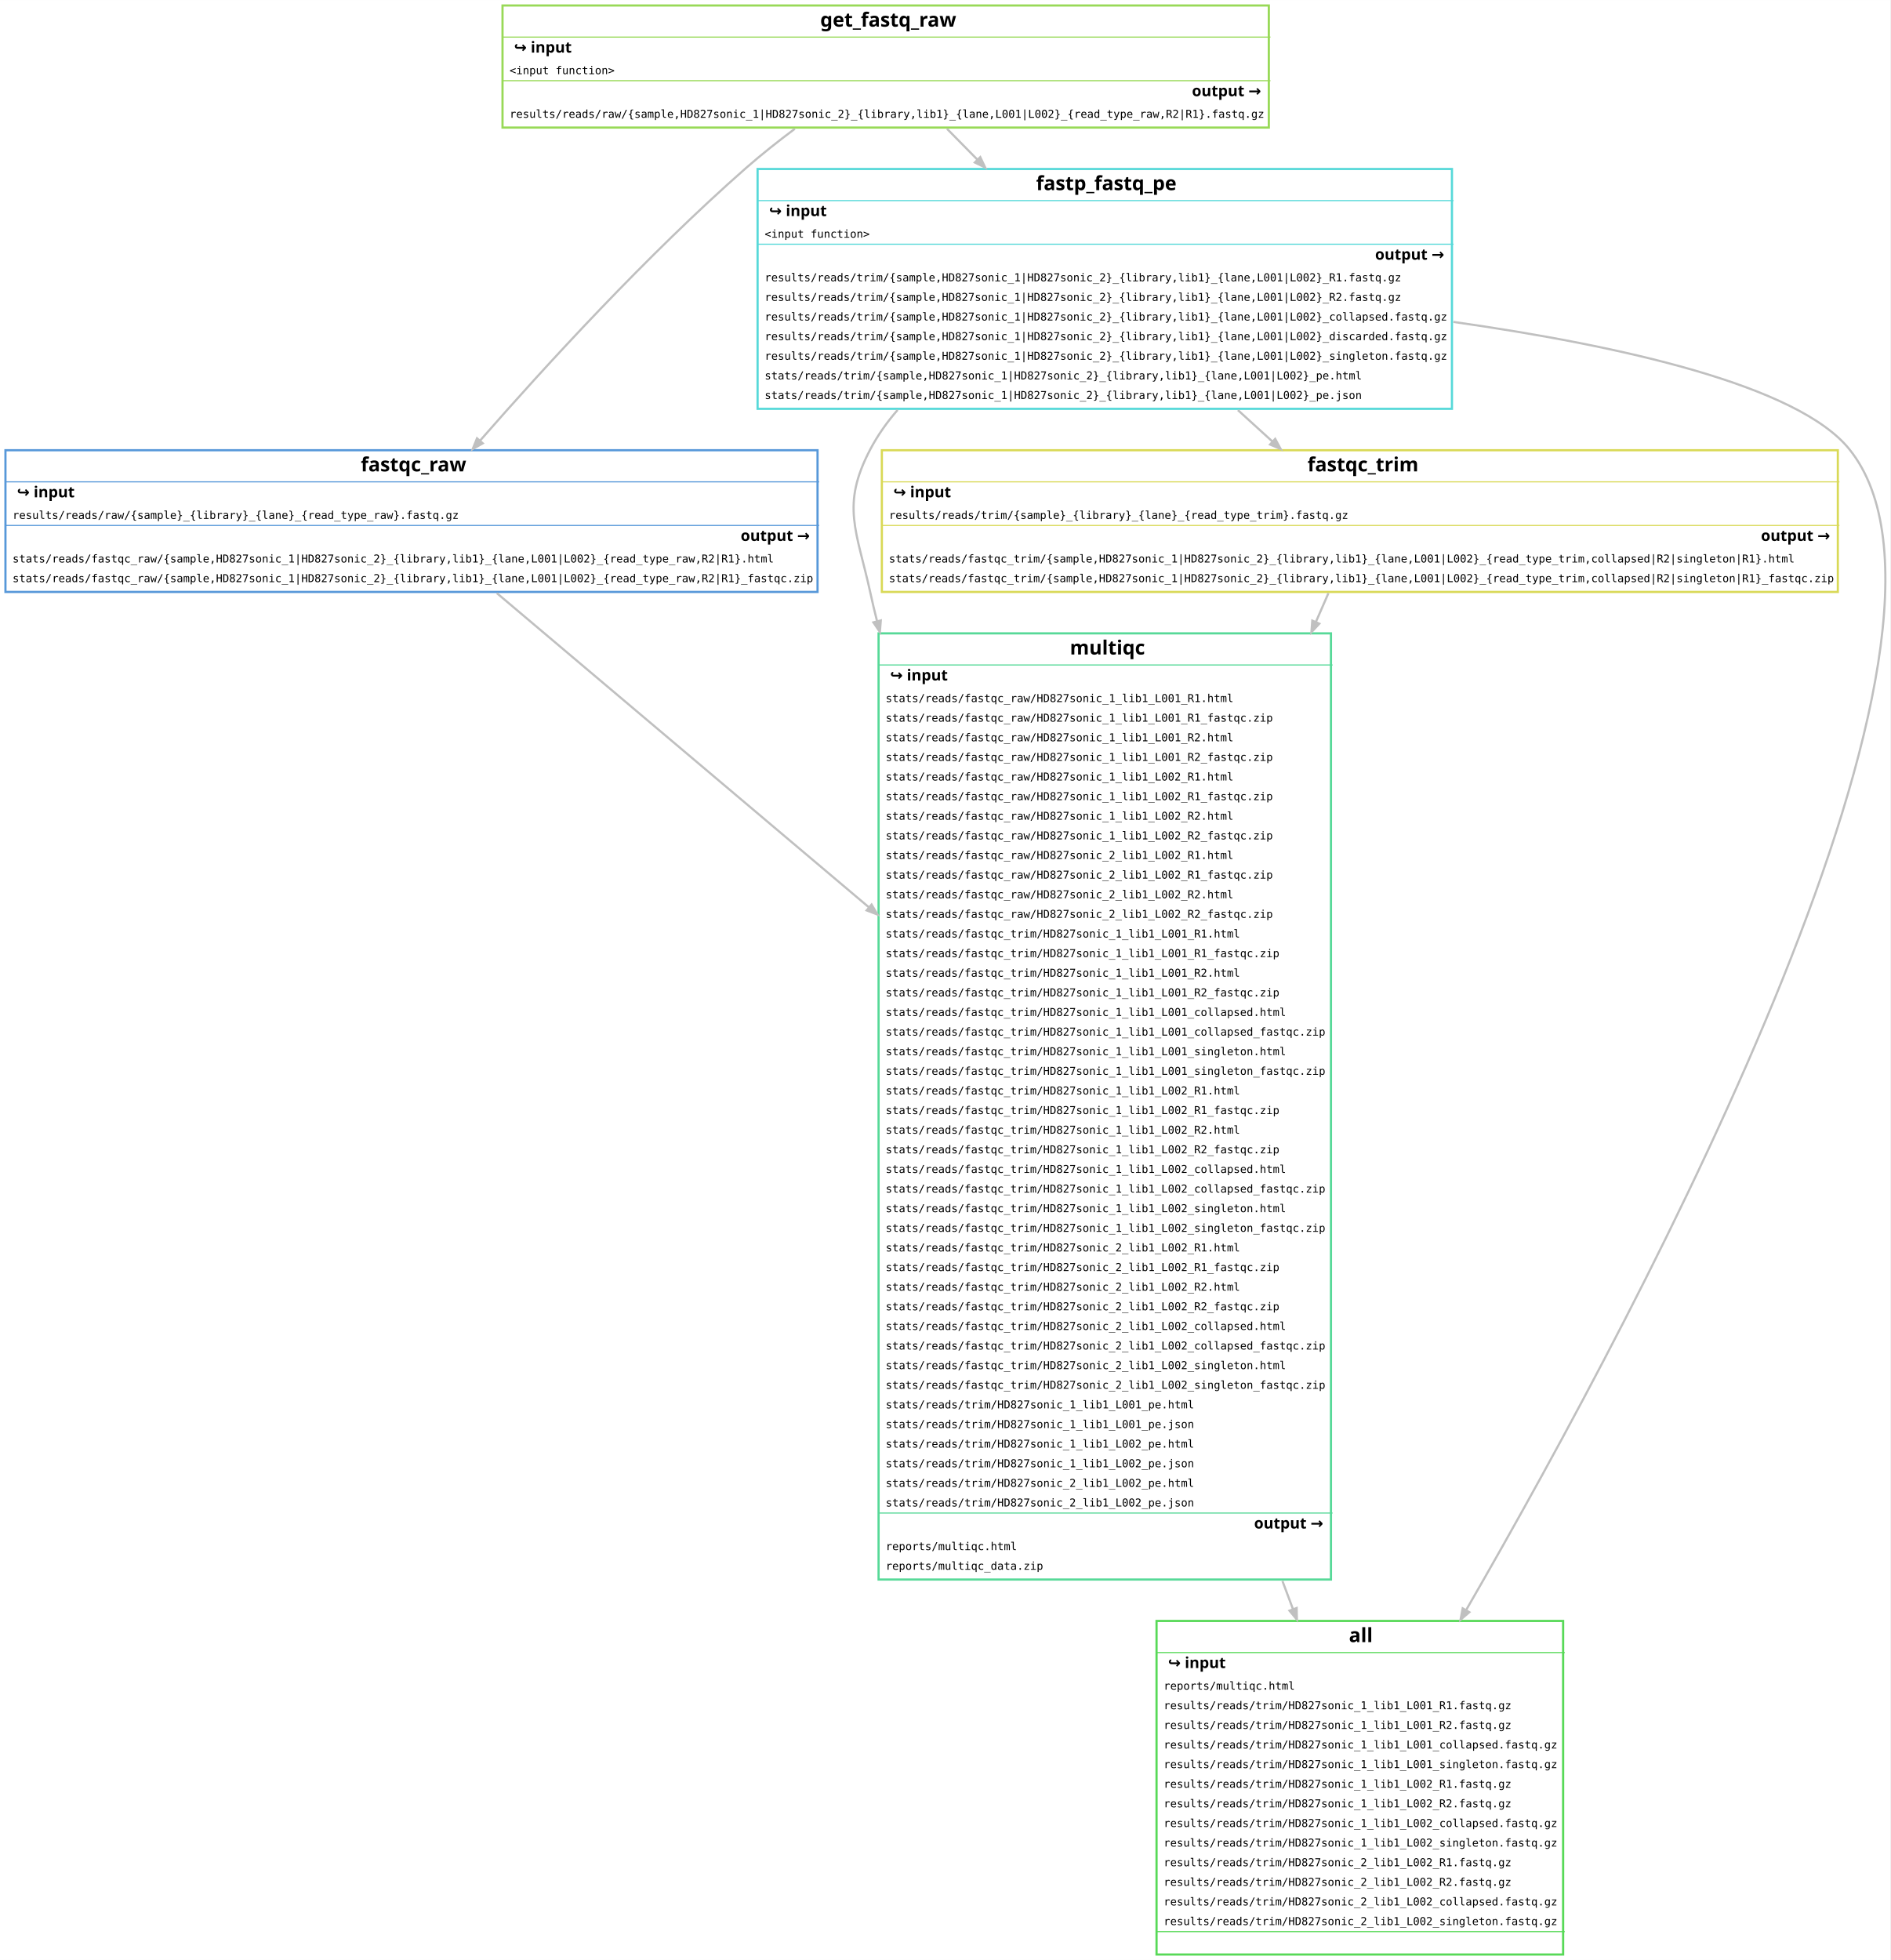
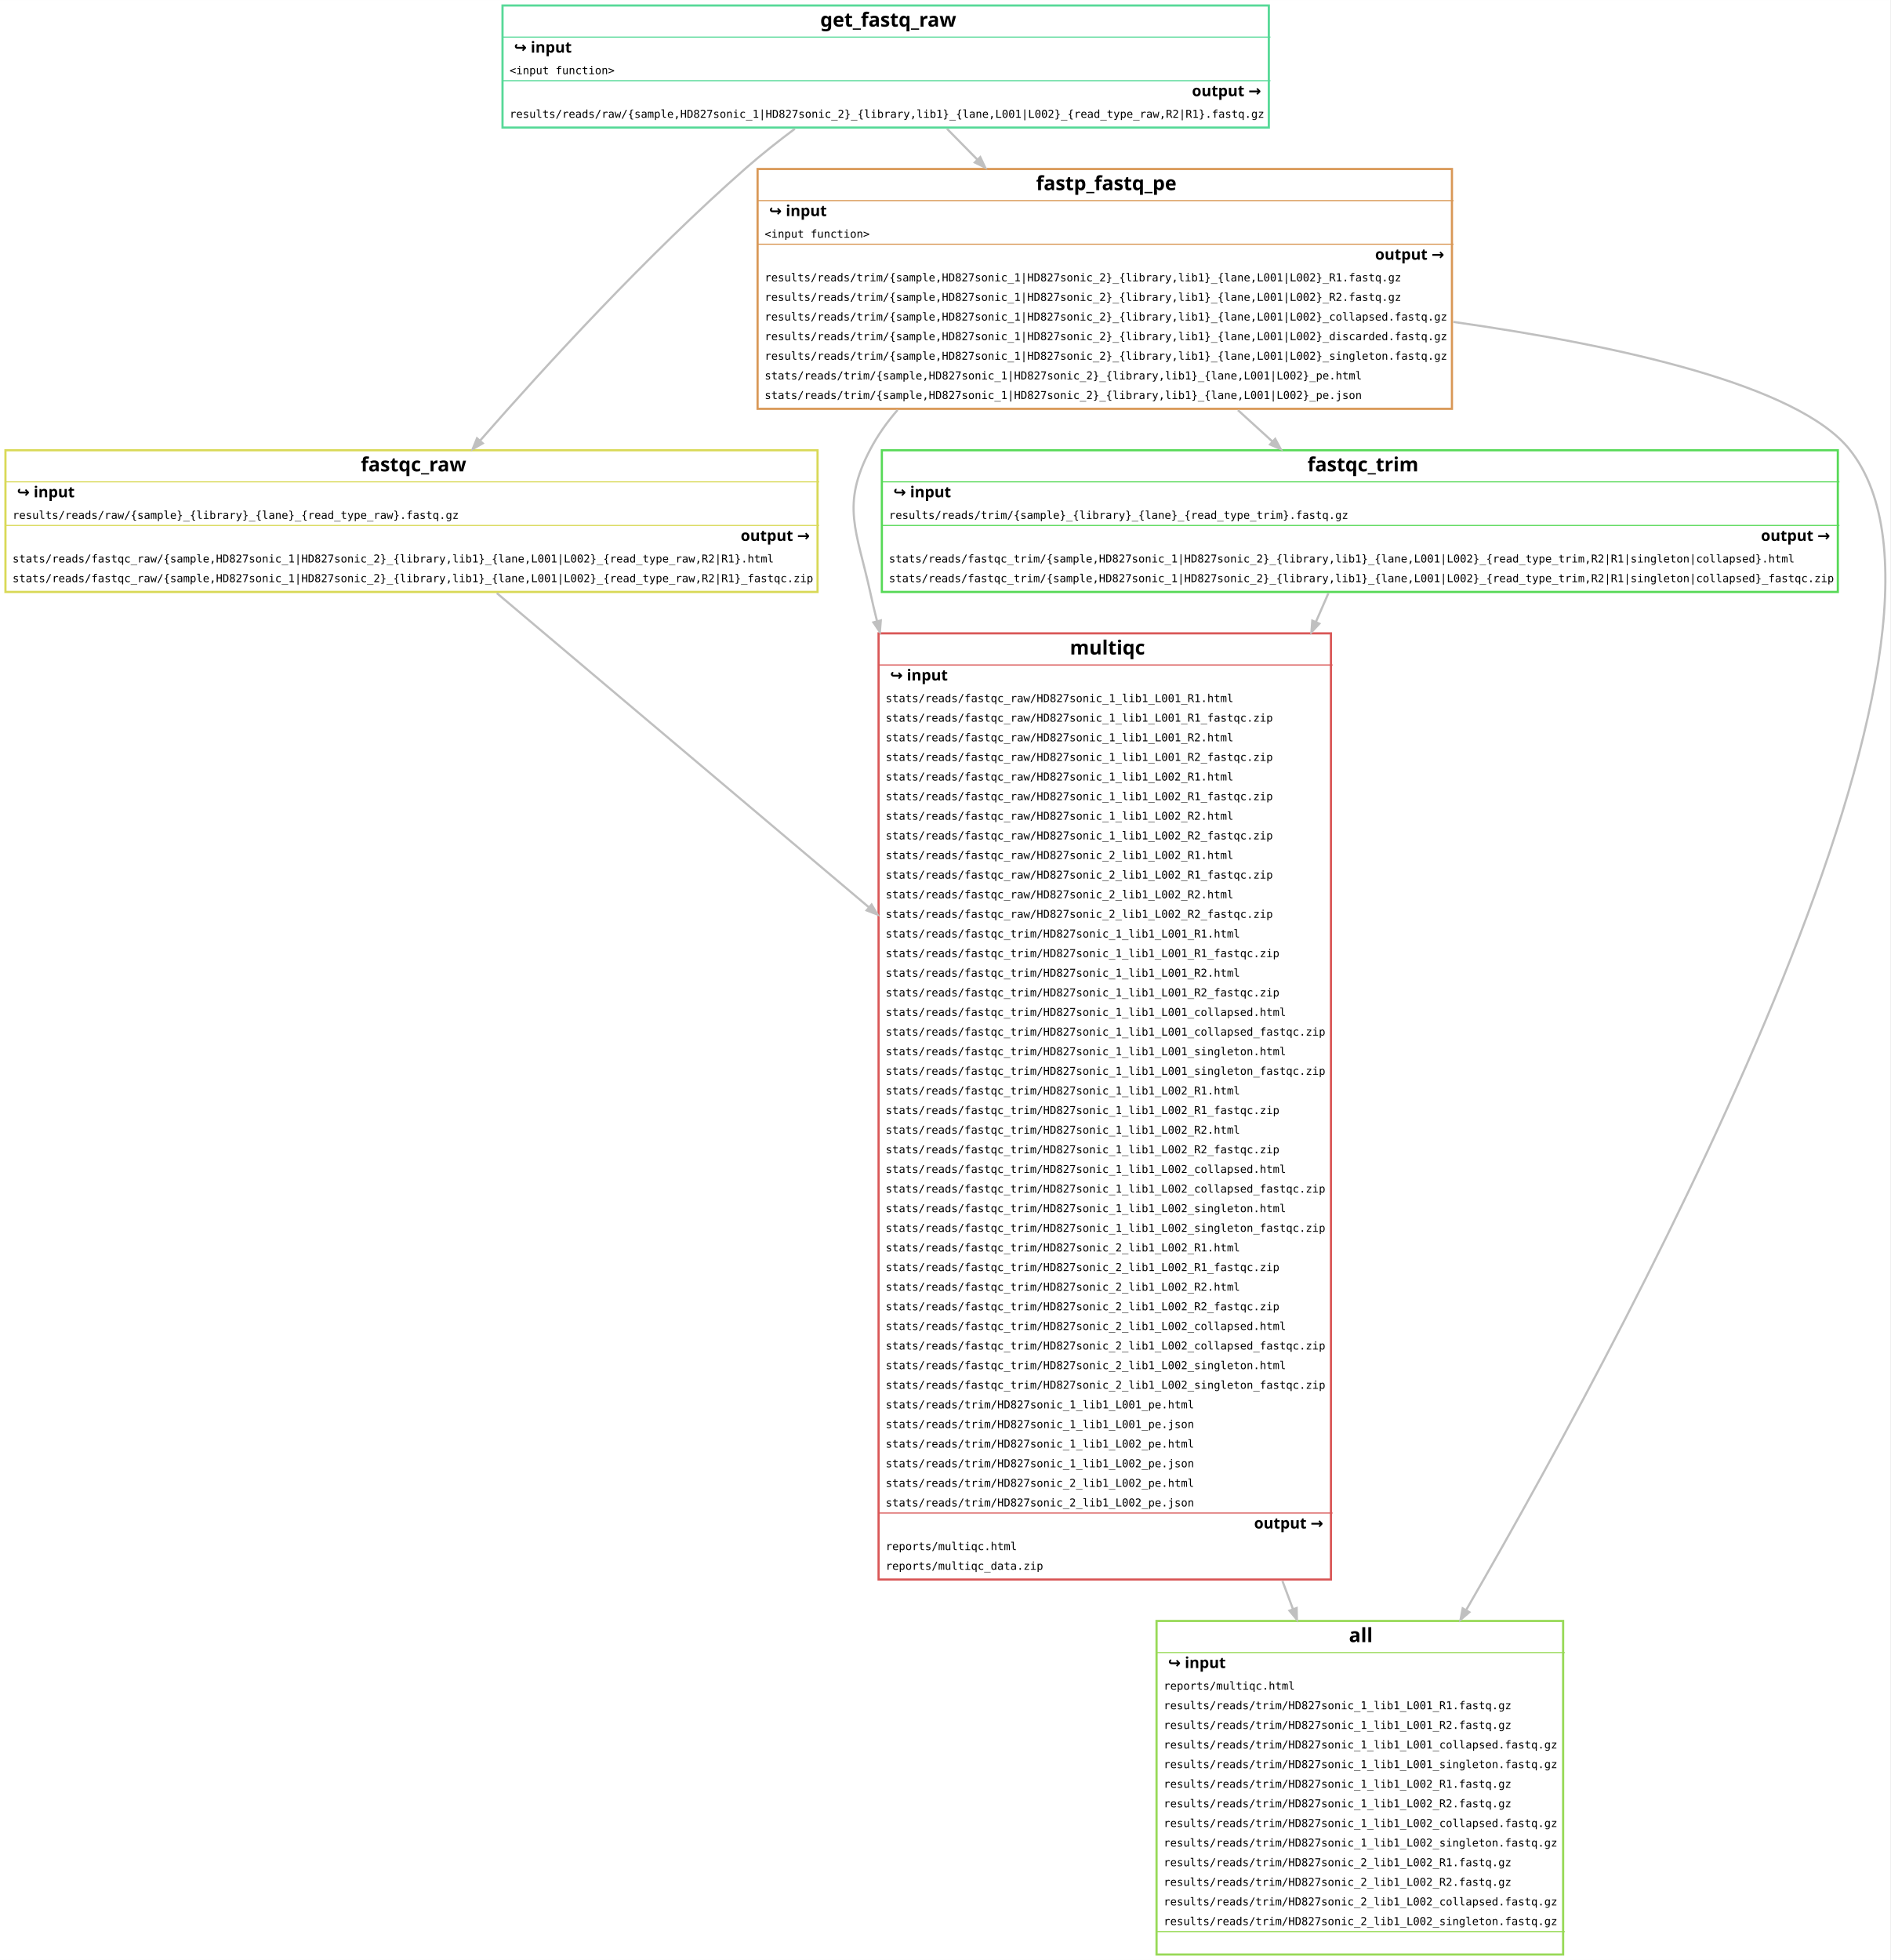
<svg xmlns="http://www.w3.org/2000/svg" width="1734pt" height="1798pt" viewBox="0.00 0.00 1734.07 1798.00">
  <g id="graph0" class="graph" transform="scale(1 1) rotate(0) translate(4 1794)">
    <polygon fill="#ffffff" stroke="transparent" points="-4,4 -4,-1794 1730.071,-1794 1730.071,4 -4,4" />
    <g id="node1" class="node">
      <text text-anchor="start" x="1233.5" y="-287.6" font-family="sans" font-weight="bold" font-size="18.00" fill="#000000">all</text>
      <text text-anchor="start" x="1063.5" y="-263.8" font-family="sans" font-size="10.00" fill="#000000"> </text>
      <text text-anchor="start" x="1067.5" y="-263.8" font-family="sans" font-weight="bold" font-size="14.00" fill="#000000">↪ input</text>
      <text text-anchor="start" x="1120.5" y="-263.8" font-family="sans" font-size="10.00" fill="#000000"> </text>
      <text text-anchor="start" x="1063.5" y="-244" font-family="monospace" font-size="10.00" fill="#000000">reports/multiqc.html</text>
      <text text-anchor="start" x="1063.5" y="-226" font-family="monospace" font-size="10.00" fill="#000000">results/reads/trim/HD827sonic_1_lib1_L001_R1.fastq.gz</text>
      <text text-anchor="start" x="1063.5" y="-208" font-family="monospace" font-size="10.00" fill="#000000">results/reads/trim/HD827sonic_1_lib1_L001_R2.fastq.gz</text>
      <text text-anchor="start" x="1063.5" y="-190" font-family="monospace" font-size="10.00" fill="#000000">results/reads/trim/HD827sonic_1_lib1_L001_collapsed.fastq.gz</text>
      <text text-anchor="start" x="1063.5" y="-172" font-family="monospace" font-size="10.00" fill="#000000">results/reads/trim/HD827sonic_1_lib1_L001_singleton.fastq.gz</text>
      <text text-anchor="start" x="1063.5" y="-154" font-family="monospace" font-size="10.00" fill="#000000">results/reads/trim/HD827sonic_1_lib1_L002_R1.fastq.gz</text>
      <text text-anchor="start" x="1063.5" y="-136" font-family="monospace" font-size="10.00" fill="#000000">results/reads/trim/HD827sonic_1_lib1_L002_R2.fastq.gz</text>
      <text text-anchor="start" x="1063.5" y="-118" font-family="monospace" font-size="10.00" fill="#000000">results/reads/trim/HD827sonic_1_lib1_L002_collapsed.fastq.gz</text>
      <text text-anchor="start" x="1063.5" y="-100" font-family="monospace" font-size="10.00" fill="#000000">results/reads/trim/HD827sonic_1_lib1_L002_singleton.fastq.gz</text>
      <text text-anchor="start" x="1063.5" y="-82" font-family="monospace" font-size="10.00" fill="#000000">results/reads/trim/HD827sonic_2_lib1_L002_R1.fastq.gz</text>
      <text text-anchor="start" x="1063.5" y="-64" font-family="monospace" font-size="10.00" fill="#000000">results/reads/trim/HD827sonic_2_lib1_L002_R2.fastq.gz</text>
      <text text-anchor="start" x="1063.5" y="-46" font-family="monospace" font-size="10.00" fill="#000000">results/reads/trim/HD827sonic_2_lib1_L002_collapsed.fastq.gz</text>
      <text text-anchor="start" x="1063.5" y="-28" font-family="monospace" font-size="10.00" fill="#000000">results/reads/trim/HD827sonic_2_lib1_L002_singleton.fastq.gz</text>
      <text text-anchor="start" x="1417.5" y="-10" font-family="sans" font-size="10.00" fill="#000000">  </text>
-       <polygon fill="#57d957" stroke="#57d957" points="1057.5,-278 1057.5,-278 1431.5,-278 1431.5,-278 1057.5,-278" />
-       <polygon fill="#57d957" stroke="#57d957" points="1057.5,-22 1057.5,-22 1431.5,-22 1431.5,-22 1057.5,-22" />
-       <polygon fill="none" stroke="#57d957" stroke-width="2" points="1057,-1 1057,-307 1430,-307 1430,-1 1057,-1" />
+       <polygon fill="#98d957" stroke="#98d957" points="1057.5,-278 1057.5,-278 1431.5,-278 1431.5,-278 1057.5,-278" />
+       <polygon fill="#98d957" stroke="#98d957" points="1057.5,-22 1057.5,-22 1431.5,-22 1431.5,-22 1057.5,-22" />
+       <polygon fill="none" stroke="#98d957" stroke-width="2" points="1057,-1 1057,-307 1430,-307 1430,-1 1057,-1" />
    </g>
    <g id="node2" class="node">
      <text text-anchor="start" x="977.5" y="-1193.6" font-family="sans" font-weight="bold" font-size="18.00" fill="#000000">multiqc</text>
      <text text-anchor="start" x="808.5" y="-1169.8" font-family="sans" font-size="10.00" fill="#000000"> </text>
      <text text-anchor="start" x="812.5" y="-1169.8" font-family="sans" font-weight="bold" font-size="14.00" fill="#000000">↪ input</text>
      <text text-anchor="start" x="865.5" y="-1169.8" font-family="sans" font-size="10.00" fill="#000000"> </text>
      <text text-anchor="start" x="808.5" y="-1150" font-family="monospace" font-size="10.00" fill="#000000">stats/reads/fastqc_raw/HD827sonic_1_lib1_L001_R1.html</text>
      <text text-anchor="start" x="808.5" y="-1132" font-family="monospace" font-size="10.00" fill="#000000">stats/reads/fastqc_raw/HD827sonic_1_lib1_L001_R1_fastqc.zip</text>
      <text text-anchor="start" x="808.5" y="-1114" font-family="monospace" font-size="10.00" fill="#000000">stats/reads/fastqc_raw/HD827sonic_1_lib1_L001_R2.html</text>
      <text text-anchor="start" x="808.5" y="-1096" font-family="monospace" font-size="10.00" fill="#000000">stats/reads/fastqc_raw/HD827sonic_1_lib1_L001_R2_fastqc.zip</text>
      <text text-anchor="start" x="808.5" y="-1078" font-family="monospace" font-size="10.00" fill="#000000">stats/reads/fastqc_raw/HD827sonic_1_lib1_L002_R1.html</text>
      <text text-anchor="start" x="808.5" y="-1060" font-family="monospace" font-size="10.00" fill="#000000">stats/reads/fastqc_raw/HD827sonic_1_lib1_L002_R1_fastqc.zip</text>
      <text text-anchor="start" x="808.5" y="-1042" font-family="monospace" font-size="10.00" fill="#000000">stats/reads/fastqc_raw/HD827sonic_1_lib1_L002_R2.html</text>
      <text text-anchor="start" x="808.5" y="-1024" font-family="monospace" font-size="10.00" fill="#000000">stats/reads/fastqc_raw/HD827sonic_1_lib1_L002_R2_fastqc.zip</text>
      <text text-anchor="start" x="808.5" y="-1006" font-family="monospace" font-size="10.00" fill="#000000">stats/reads/fastqc_raw/HD827sonic_2_lib1_L002_R1.html</text>
      <text text-anchor="start" x="808.5" y="-988" font-family="monospace" font-size="10.00" fill="#000000">stats/reads/fastqc_raw/HD827sonic_2_lib1_L002_R1_fastqc.zip</text>
      <text text-anchor="start" x="808.5" y="-970" font-family="monospace" font-size="10.00" fill="#000000">stats/reads/fastqc_raw/HD827sonic_2_lib1_L002_R2.html</text>
      <text text-anchor="start" x="808.5" y="-952" font-family="monospace" font-size="10.00" fill="#000000">stats/reads/fastqc_raw/HD827sonic_2_lib1_L002_R2_fastqc.zip</text>
      <text text-anchor="start" x="808.5" y="-934" font-family="monospace" font-size="10.00" fill="#000000">stats/reads/fastqc_trim/HD827sonic_1_lib1_L001_R1.html</text>
      <text text-anchor="start" x="808.5" y="-916" font-family="monospace" font-size="10.00" fill="#000000">stats/reads/fastqc_trim/HD827sonic_1_lib1_L001_R1_fastqc.zip</text>
      <text text-anchor="start" x="808.5" y="-898" font-family="monospace" font-size="10.00" fill="#000000">stats/reads/fastqc_trim/HD827sonic_1_lib1_L001_R2.html</text>
      <text text-anchor="start" x="808.5" y="-880" font-family="monospace" font-size="10.00" fill="#000000">stats/reads/fastqc_trim/HD827sonic_1_lib1_L001_R2_fastqc.zip</text>
      <text text-anchor="start" x="808.5" y="-862" font-family="monospace" font-size="10.00" fill="#000000">stats/reads/fastqc_trim/HD827sonic_1_lib1_L001_collapsed.html</text>
      <text text-anchor="start" x="808.5" y="-844" font-family="monospace" font-size="10.00" fill="#000000">stats/reads/fastqc_trim/HD827sonic_1_lib1_L001_collapsed_fastqc.zip</text>
      <text text-anchor="start" x="808.5" y="-826" font-family="monospace" font-size="10.00" fill="#000000">stats/reads/fastqc_trim/HD827sonic_1_lib1_L001_singleton.html</text>
      <text text-anchor="start" x="808.5" y="-808" font-family="monospace" font-size="10.00" fill="#000000">stats/reads/fastqc_trim/HD827sonic_1_lib1_L001_singleton_fastqc.zip</text>
      <text text-anchor="start" x="808.5" y="-790" font-family="monospace" font-size="10.00" fill="#000000">stats/reads/fastqc_trim/HD827sonic_1_lib1_L002_R1.html</text>
      <text text-anchor="start" x="808.5" y="-772" font-family="monospace" font-size="10.00" fill="#000000">stats/reads/fastqc_trim/HD827sonic_1_lib1_L002_R1_fastqc.zip</text>
      <text text-anchor="start" x="808.5" y="-754" font-family="monospace" font-size="10.00" fill="#000000">stats/reads/fastqc_trim/HD827sonic_1_lib1_L002_R2.html</text>
      <text text-anchor="start" x="808.5" y="-736" font-family="monospace" font-size="10.00" fill="#000000">stats/reads/fastqc_trim/HD827sonic_1_lib1_L002_R2_fastqc.zip</text>
      <text text-anchor="start" x="808.5" y="-718" font-family="monospace" font-size="10.00" fill="#000000">stats/reads/fastqc_trim/HD827sonic_1_lib1_L002_collapsed.html</text>
      <text text-anchor="start" x="808.5" y="-700" font-family="monospace" font-size="10.00" fill="#000000">stats/reads/fastqc_trim/HD827sonic_1_lib1_L002_collapsed_fastqc.zip</text>
      <text text-anchor="start" x="808.5" y="-682" font-family="monospace" font-size="10.00" fill="#000000">stats/reads/fastqc_trim/HD827sonic_1_lib1_L002_singleton.html</text>
      <text text-anchor="start" x="808.5" y="-664" font-family="monospace" font-size="10.00" fill="#000000">stats/reads/fastqc_trim/HD827sonic_1_lib1_L002_singleton_fastqc.zip</text>
      <text text-anchor="start" x="808.5" y="-646" font-family="monospace" font-size="10.00" fill="#000000">stats/reads/fastqc_trim/HD827sonic_2_lib1_L002_R1.html</text>
      <text text-anchor="start" x="808.5" y="-628" font-family="monospace" font-size="10.00" fill="#000000">stats/reads/fastqc_trim/HD827sonic_2_lib1_L002_R1_fastqc.zip</text>
      <text text-anchor="start" x="808.5" y="-610" font-family="monospace" font-size="10.00" fill="#000000">stats/reads/fastqc_trim/HD827sonic_2_lib1_L002_R2.html</text>
      <text text-anchor="start" x="808.5" y="-592" font-family="monospace" font-size="10.00" fill="#000000">stats/reads/fastqc_trim/HD827sonic_2_lib1_L002_R2_fastqc.zip</text>
      <text text-anchor="start" x="808.5" y="-574" font-family="monospace" font-size="10.00" fill="#000000">stats/reads/fastqc_trim/HD827sonic_2_lib1_L002_collapsed.html</text>
      <text text-anchor="start" x="808.5" y="-556" font-family="monospace" font-size="10.00" fill="#000000">stats/reads/fastqc_trim/HD827sonic_2_lib1_L002_collapsed_fastqc.zip</text>
      <text text-anchor="start" x="808.5" y="-538" font-family="monospace" font-size="10.00" fill="#000000">stats/reads/fastqc_trim/HD827sonic_2_lib1_L002_singleton.html</text>
      <text text-anchor="start" x="808.5" y="-520" font-family="monospace" font-size="10.00" fill="#000000">stats/reads/fastqc_trim/HD827sonic_2_lib1_L002_singleton_fastqc.zip</text>
      <text text-anchor="start" x="808.5" y="-502" font-family="monospace" font-size="10.00" fill="#000000">stats/reads/trim/HD827sonic_1_lib1_L001_pe.html</text>
      <text text-anchor="start" x="808.5" y="-484" font-family="monospace" font-size="10.00" fill="#000000">stats/reads/trim/HD827sonic_1_lib1_L001_pe.json</text>
      <text text-anchor="start" x="808.5" y="-466" font-family="monospace" font-size="10.00" fill="#000000">stats/reads/trim/HD827sonic_1_lib1_L002_pe.html</text>
      <text text-anchor="start" x="808.5" y="-448" font-family="monospace" font-size="10.00" fill="#000000">stats/reads/trim/HD827sonic_1_lib1_L002_pe.json</text>
      <text text-anchor="start" x="808.5" y="-430" font-family="monospace" font-size="10.00" fill="#000000">stats/reads/trim/HD827sonic_2_lib1_L002_pe.html</text>
      <text text-anchor="start" x="808.5" y="-412" font-family="monospace" font-size="10.00" fill="#000000">stats/reads/trim/HD827sonic_2_lib1_L002_pe.json</text>
      <text text-anchor="start" x="1142.5" y="-391.8" font-family="sans" font-size="10.00" fill="#000000"> </text>
      <text text-anchor="start" x="1146.5" y="-391.8" font-family="sans" font-weight="bold" font-size="14.00" fill="#000000">output →</text>
      <text text-anchor="start" x="1207.5" y="-391.8" font-family="sans" font-size="10.00" fill="#000000"> </text>
      <text text-anchor="start" x="808.5" y="-372" font-family="monospace" font-size="10.00" fill="#000000">reports/multiqc.html</text>
      <text text-anchor="start" x="808.5" y="-354" font-family="monospace" font-size="10.00" fill="#000000">reports/multiqc_data.zip</text>
-       <polygon fill="#57d998" stroke="#57d998" points="802.5,-1184 802.5,-1184 1218.5,-1184 1218.5,-1184 802.5,-1184" />
-       <polygon fill="#57d998" stroke="#57d998" points="802.5,-406 802.5,-406 1218.5,-406 1218.5,-406 802.5,-406" />
-       <polygon fill="none" stroke="#57d998" stroke-width="2" points="802,-345 802,-1213 1217,-1213 1217,-345 802,-345" />
+       <polygon fill="#d95757" stroke="#d95757" points="802.5,-1184 802.5,-1184 1218.5,-1184 1218.5,-1184 802.5,-1184" />
+       <polygon fill="#d95757" stroke="#d95757" points="802.5,-406 802.5,-406 1218.5,-406 1218.5,-406 802.5,-406" />
+       <polygon fill="none" stroke="#d95757" stroke-width="2" points="802,-345 802,-1213 1217,-1213 1217,-345 802,-345" />
    </g>
    <g id="edge1" class="edge">
      <path fill="none" stroke="#c0c0c0" stroke-width="2" d="M1172.498,-343.641C1175.794,-334.838 1179.032,-326.189 1182.199,-317.73" />
      <polygon fill="#c0c0c0" stroke="#c0c0c0" stroke-width="2" points="1185.516,-318.854 1185.744,-308.262 1178.96,-316.4 1185.516,-318.854" />
    </g>
    <g id="node3" class="node">
      <text text-anchor="start" x="327" y="-1361.6" font-family="sans" font-weight="bold" font-size="18.00" fill="#000000">fastqc_raw</text>
      <text text-anchor="start" x="7.5" y="-1337.8" font-family="sans" font-size="10.00" fill="#000000"> </text>
      <text text-anchor="start" x="11.5" y="-1337.8" font-family="sans" font-weight="bold" font-size="14.00" fill="#000000">↪ input</text>
      <text text-anchor="start" x="64.5" y="-1337.8" font-family="sans" font-size="10.00" fill="#000000"> </text>
      <text text-anchor="start" x="7.5" y="-1318" font-family="monospace" font-size="10.00" fill="#000000">results/reads/raw/{sample}_{library}_{lane}_{read_type_raw}.fastq.gz</text>
      <text text-anchor="start" x="671.5" y="-1297.8" font-family="sans" font-size="10.00" fill="#000000"> </text>
      <text text-anchor="start" x="675.5" y="-1297.8" font-family="sans" font-weight="bold" font-size="14.00" fill="#000000">output →</text>
      <text text-anchor="start" x="736.5" y="-1297.8" font-family="sans" font-size="10.00" fill="#000000"> </text>
      <text text-anchor="start" x="7.5" y="-1278" font-family="monospace" font-size="10.00" fill="#000000">stats/reads/fastqc_raw/{sample,HD827sonic_1|HD827sonic_2}_{library,lib1}_{lane,L001|L002}_{read_type_raw,R2|R1}.html</text>
      <text text-anchor="start" x="7.5" y="-1260" font-family="monospace" font-size="10.00" fill="#000000">stats/reads/fastqc_raw/{sample,HD827sonic_1|HD827sonic_2}_{library,lib1}_{lane,L001|L002}_{read_type_raw,R2|R1}_fastqc.zip</text>
-       <polygon fill="#5798d9" stroke="#5798d9" points="1.5,-1352 1.5,-1352 747.5,-1352 747.5,-1352 1.5,-1352" />
-       <polygon fill="#5798d9" stroke="#5798d9" points="1.5,-1312 1.5,-1312 747.5,-1312 747.5,-1312 1.5,-1312" />
-       <polygon fill="none" stroke="#5798d9" stroke-width="2" points="1,-1251 1,-1381 746,-1381 746,-1251 1,-1251" />
+       <polygon fill="#d9d957" stroke="#d9d957" points="1.5,-1352 1.5,-1352 747.5,-1352 747.5,-1352 1.5,-1352" />
+       <polygon fill="#d9d957" stroke="#d9d957" points="1.5,-1312 1.5,-1312 747.5,-1312 747.5,-1312 1.5,-1312" />
+       <polygon fill="none" stroke="#d9d957" stroke-width="2" points="1,-1251 1,-1381 746,-1381 746,-1251 1,-1251" />
    </g>
-     <g id="edge5" class="edge">
+     <g id="edge4" class="edge">
      <path fill="none" stroke="#c0c0c0" stroke-width="2" d="M451.805,-1249.884C536.52,-1178.356 675.299,-1061.179 793.221,-961.613" />
      <polygon fill="#c0c0c0" stroke="#c0c0c0" stroke-width="2" points="795.574,-964.207 800.957,-955.081 791.058,-958.858 795.574,-964.207" />
    </g>
    <g id="node4" class="node">
      <text text-anchor="start" x="748.5" y="-1769.6" font-family="sans" font-weight="bold" font-size="18.00" fill="#000000">get_fastq_raw</text>
      <text text-anchor="start" x="463.5" y="-1745.8" font-family="sans" font-size="10.00" fill="#000000"> </text>
      <text text-anchor="start" x="467.5" y="-1745.8" font-family="sans" font-weight="bold" font-size="14.00" fill="#000000">↪ input</text>
      <text text-anchor="start" x="520.5" y="-1745.8" font-family="sans" font-size="10.00" fill="#000000"> </text>
      <text text-anchor="start" x="463.5" y="-1726" font-family="monospace" font-size="10.00" fill="#000000">&lt;input function&gt;</text>
      <text text-anchor="start" x="1085.5" y="-1705.8" font-family="sans" font-size="10.00" fill="#000000"> </text>
      <text text-anchor="start" x="1089.5" y="-1705.8" font-family="sans" font-weight="bold" font-size="14.00" fill="#000000">output →</text>
      <text text-anchor="start" x="1150.5" y="-1705.8" font-family="sans" font-size="10.00" fill="#000000"> </text>
      <text text-anchor="start" x="463.5" y="-1686" font-family="monospace" font-size="10.00" fill="#000000">results/reads/raw/{sample,HD827sonic_1|HD827sonic_2}_{library,lib1}_{lane,L001|L002}_{read_type_raw,R2|R1}.fastq.gz</text>
-       <polygon fill="#98d957" stroke="#98d957" points="457.5,-1760 457.5,-1760 1161.5,-1760 1161.5,-1760 457.5,-1760" />
-       <polygon fill="#98d957" stroke="#98d957" points="457.5,-1720 457.5,-1720 1161.5,-1720 1161.5,-1720 457.5,-1720" />
-       <polygon fill="none" stroke="#98d957" stroke-width="2" points="457,-1677 457,-1789 1160,-1789 1160,-1677 457,-1677" />
+       <polygon fill="#57d998" stroke="#57d998" points="457.5,-1760 457.5,-1760 1161.5,-1760 1161.5,-1760 457.5,-1760" />
+       <polygon fill="#57d998" stroke="#57d998" points="457.5,-1720 457.5,-1720 1161.5,-1720 1161.5,-1720 457.5,-1720" />
+       <polygon fill="none" stroke="#57d998" stroke-width="2" points="457,-1677 457,-1789 1160,-1789 1160,-1677 457,-1677" />
    </g>
    <g id="edge6" class="edge">
      <path fill="none" stroke="#c0c0c0" stroke-width="2" d="M725.17,-1675.88C709.921,-1664.477 694.435,-1652.23 680.5,-1640 589.931,-1560.512 496.113,-1458.04 436.413,-1389.837" />
      <polygon fill="#c0c0c0" stroke="#c0c0c0" stroke-width="2" points="438.878,-1387.339 429.664,-1382.108 433.605,-1391.943 438.878,-1387.339" />
    </g>
    <g id="node5" class="node">
      <text text-anchor="start" x="946.5" y="-1619.6" font-family="sans" font-weight="bold" font-size="18.00" fill="#000000">fastp_fastq_pe</text>
      <text text-anchor="start" x="697.5" y="-1595.8" font-family="sans" font-size="10.00" fill="#000000"> </text>
      <text text-anchor="start" x="701.5" y="-1595.8" font-family="sans" font-weight="bold" font-size="14.00" fill="#000000">↪ input</text>
      <text text-anchor="start" x="754.5" y="-1595.8" font-family="sans" font-size="10.00" fill="#000000"> </text>
      <text text-anchor="start" x="697.5" y="-1576" font-family="monospace" font-size="10.00" fill="#000000">&lt;input function&gt;</text>
      <text text-anchor="start" x="1253.5" y="-1555.8" font-family="sans" font-size="10.00" fill="#000000"> </text>
      <text text-anchor="start" x="1257.5" y="-1555.8" font-family="sans" font-weight="bold" font-size="14.00" fill="#000000">output →</text>
      <text text-anchor="start" x="1318.5" y="-1555.8" font-family="sans" font-size="10.00" fill="#000000"> </text>
      <text text-anchor="start" x="697.5" y="-1536" font-family="monospace" font-size="10.00" fill="#000000">results/reads/trim/{sample,HD827sonic_1|HD827sonic_2}_{library,lib1}_{lane,L001|L002}_R1.fastq.gz</text>
      <text text-anchor="start" x="697.5" y="-1518" font-family="monospace" font-size="10.00" fill="#000000">results/reads/trim/{sample,HD827sonic_1|HD827sonic_2}_{library,lib1}_{lane,L001|L002}_R2.fastq.gz</text>
      <text text-anchor="start" x="697.5" y="-1500" font-family="monospace" font-size="10.00" fill="#000000">results/reads/trim/{sample,HD827sonic_1|HD827sonic_2}_{library,lib1}_{lane,L001|L002}_collapsed.fastq.gz</text>
      <text text-anchor="start" x="697.5" y="-1482" font-family="monospace" font-size="10.00" fill="#000000">results/reads/trim/{sample,HD827sonic_1|HD827sonic_2}_{library,lib1}_{lane,L001|L002}_discarded.fastq.gz</text>
      <text text-anchor="start" x="697.5" y="-1464" font-family="monospace" font-size="10.00" fill="#000000">results/reads/trim/{sample,HD827sonic_1|HD827sonic_2}_{library,lib1}_{lane,L001|L002}_singleton.fastq.gz</text>
      <text text-anchor="start" x="697.5" y="-1446" font-family="monospace" font-size="10.00" fill="#000000">stats/reads/trim/{sample,HD827sonic_1|HD827sonic_2}_{library,lib1}_{lane,L001|L002}_pe.html</text>
      <text text-anchor="start" x="697.5" y="-1428" font-family="monospace" font-size="10.00" fill="#000000">stats/reads/trim/{sample,HD827sonic_1|HD827sonic_2}_{library,lib1}_{lane,L001|L002}_pe.json</text>
-       <polygon fill="#57d9d9" stroke="#57d9d9" points="691.5,-1610 691.5,-1610 1329.5,-1610 1329.5,-1610 691.5,-1610" />
-       <polygon fill="#57d9d9" stroke="#57d9d9" points="691.5,-1570 691.5,-1570 1329.5,-1570 1329.5,-1570 691.5,-1570" />
-       <polygon fill="none" stroke="#57d9d9" stroke-width="2" points="691,-1419 691,-1639 1328,-1639 1328,-1419 691,-1419" />
+       <polygon fill="#d99857" stroke="#d99857" points="691.5,-1610 691.5,-1610 1329.5,-1610 1329.5,-1610 691.5,-1610" />
+       <polygon fill="#d99857" stroke="#d99857" points="691.5,-1570 691.5,-1570 1329.5,-1570 1329.5,-1570 691.5,-1570" />
+       <polygon fill="none" stroke="#d99857" stroke-width="2" points="691,-1419 691,-1639 1328,-1639 1328,-1419 691,-1419" />
    </g>
    <g id="edge7" class="edge">
      <path fill="none" stroke="#c0c0c0" stroke-width="2" d="M864.757,-1675.903C873.635,-1666.893 883.089,-1657.298 892.749,-1647.494" />
      <polygon fill="#c0c0c0" stroke="#c0c0c0" stroke-width="2" points="895.288,-1649.904 899.813,-1640.324 890.302,-1644.991 895.288,-1649.904" />
    </g>
    <g id="edge2" class="edge">
      <path fill="none" stroke="#c0c0c0" stroke-width="2" d="M1329.315,-1498.718C1483.528,-1476.82 1645.249,-1440.502 1692.5,-1382 1828.947,-1213.062 1510.633,-610.707 1341.104,-317.159" />
      <polygon fill="#c0c0c0" stroke="#c0c0c0" stroke-width="2" points="1343.921,-315.039 1335.884,-308.136 1337.862,-318.545 1343.921,-315.039" />
    </g>
    <g id="edge3" class="edge">
      <path fill="none" stroke="#c0c0c0" stroke-width="2" d="M819.473,-1417.968C809.808,-1406.878 801.305,-1394.897 794.5,-1382 767.121,-1330.114 782.034,-1307.327 794.5,-1250 796.373,-1241.385 798.419,-1232.738 800.62,-1224.075" />
      <polygon fill="#c0c0c0" stroke="#c0c0c0" stroke-width="2" points="804.036,-1224.848 803.172,-1214.289 797.262,-1223.082 804.036,-1224.848" />
    </g>
    <g id="node6" class="node">
      <text text-anchor="start" x="1195.5" y="-1361.6" font-family="sans" font-weight="bold" font-size="18.00" fill="#000000">fastqc_trim</text>
      <text text-anchor="start" x="811.5" y="-1337.8" font-family="sans" font-size="10.00" fill="#000000"> </text>
      <text text-anchor="start" x="815.5" y="-1337.8" font-family="sans" font-weight="bold" font-size="14.00" fill="#000000">↪ input</text>
      <text text-anchor="start" x="868.5" y="-1337.8" font-family="sans" font-size="10.00" fill="#000000"> </text>
      <text text-anchor="start" x="811.5" y="-1318" font-family="monospace" font-size="10.00" fill="#000000">results/reads/trim/{sample}_{library}_{lane}_{read_type_trim}.fastq.gz</text>
      <text text-anchor="start" x="1607.5" y="-1297.8" font-family="sans" font-size="10.00" fill="#000000"> </text>
      <text text-anchor="start" x="1611.5" y="-1297.8" font-family="sans" font-weight="bold" font-size="14.00" fill="#000000">output →</text>
      <text text-anchor="start" x="1672.5" y="-1297.8" font-family="sans" font-size="10.00" fill="#000000"> </text>
-       <text text-anchor="start" x="811.5" y="-1278" font-family="monospace" font-size="10.00" fill="#000000">stats/reads/fastqc_trim/{sample,HD827sonic_1|HD827sonic_2}_{library,lib1}_{lane,L001|L002}_{read_type_trim,collapsed|R2|singleton|R1}.html</text>
-       <text text-anchor="start" x="811.5" y="-1260" font-family="monospace" font-size="10.00" fill="#000000">stats/reads/fastqc_trim/{sample,HD827sonic_1|HD827sonic_2}_{library,lib1}_{lane,L001|L002}_{read_type_trim,collapsed|R2|singleton|R1}_fastqc.zip</text>
-       <polygon fill="#d9d957" stroke="#d9d957" points="805.5,-1352 805.5,-1352 1683.5,-1352 1683.5,-1352 805.5,-1352" />
-       <polygon fill="#d9d957" stroke="#d9d957" points="805.5,-1312 805.5,-1312 1683.5,-1312 1683.5,-1312 805.5,-1312" />
-       <polygon fill="none" stroke="#d9d957" stroke-width="2" points="805,-1251 805,-1381 1682,-1381 1682,-1251 805,-1251" />
+       <text text-anchor="start" x="811.5" y="-1278" font-family="monospace" font-size="10.00" fill="#000000">stats/reads/fastqc_trim/{sample,HD827sonic_1|HD827sonic_2}_{library,lib1}_{lane,L001|L002}_{read_type_trim,R2|R1|singleton|collapsed}.html</text>
+       <text text-anchor="start" x="811.5" y="-1260" font-family="monospace" font-size="10.00" fill="#000000">stats/reads/fastqc_trim/{sample,HD827sonic_1|HD827sonic_2}_{library,lib1}_{lane,L001|L002}_{read_type_trim,R2|R1|singleton|collapsed}_fastqc.zip</text>
+       <polygon fill="#57d957" stroke="#57d957" points="805.5,-1352 805.5,-1352 1683.5,-1352 1683.5,-1352 805.5,-1352" />
+       <polygon fill="#57d957" stroke="#57d957" points="805.5,-1312 805.5,-1312 1683.5,-1312 1683.5,-1312 805.5,-1312" />
+       <polygon fill="none" stroke="#57d957" stroke-width="2" points="805,-1251 805,-1381 1682,-1381 1682,-1251 805,-1251" />
    </g>
    <g id="edge8" class="edge">
      <path fill="none" stroke="#c0c0c0" stroke-width="2" d="M1131.64,-1417.821C1142.43,-1408 1153.161,-1398.231 1163.466,-1388.851" />
      <polygon fill="#c0c0c0" stroke="#c0c0c0" stroke-width="2" points="1165.85,-1391.414 1170.889,-1382.094 1161.138,-1386.238 1165.85,-1391.414" />
    </g>
-     <g id="edge4" class="edge">
+     <g id="edge5" class="edge">
      <path fill="none" stroke="#c0c0c0" stroke-width="2" d="M1214.69,-1249.884C1211.079,-1241.599 1207.202,-1232.701 1203.101,-1223.289" />
      <polygon fill="#c0c0c0" stroke="#c0c0c0" stroke-width="2" points="1206.305,-1221.88 1199.101,-1214.111 1199.888,-1224.676 1206.305,-1221.88" />
    </g>
  </g>
</svg>
